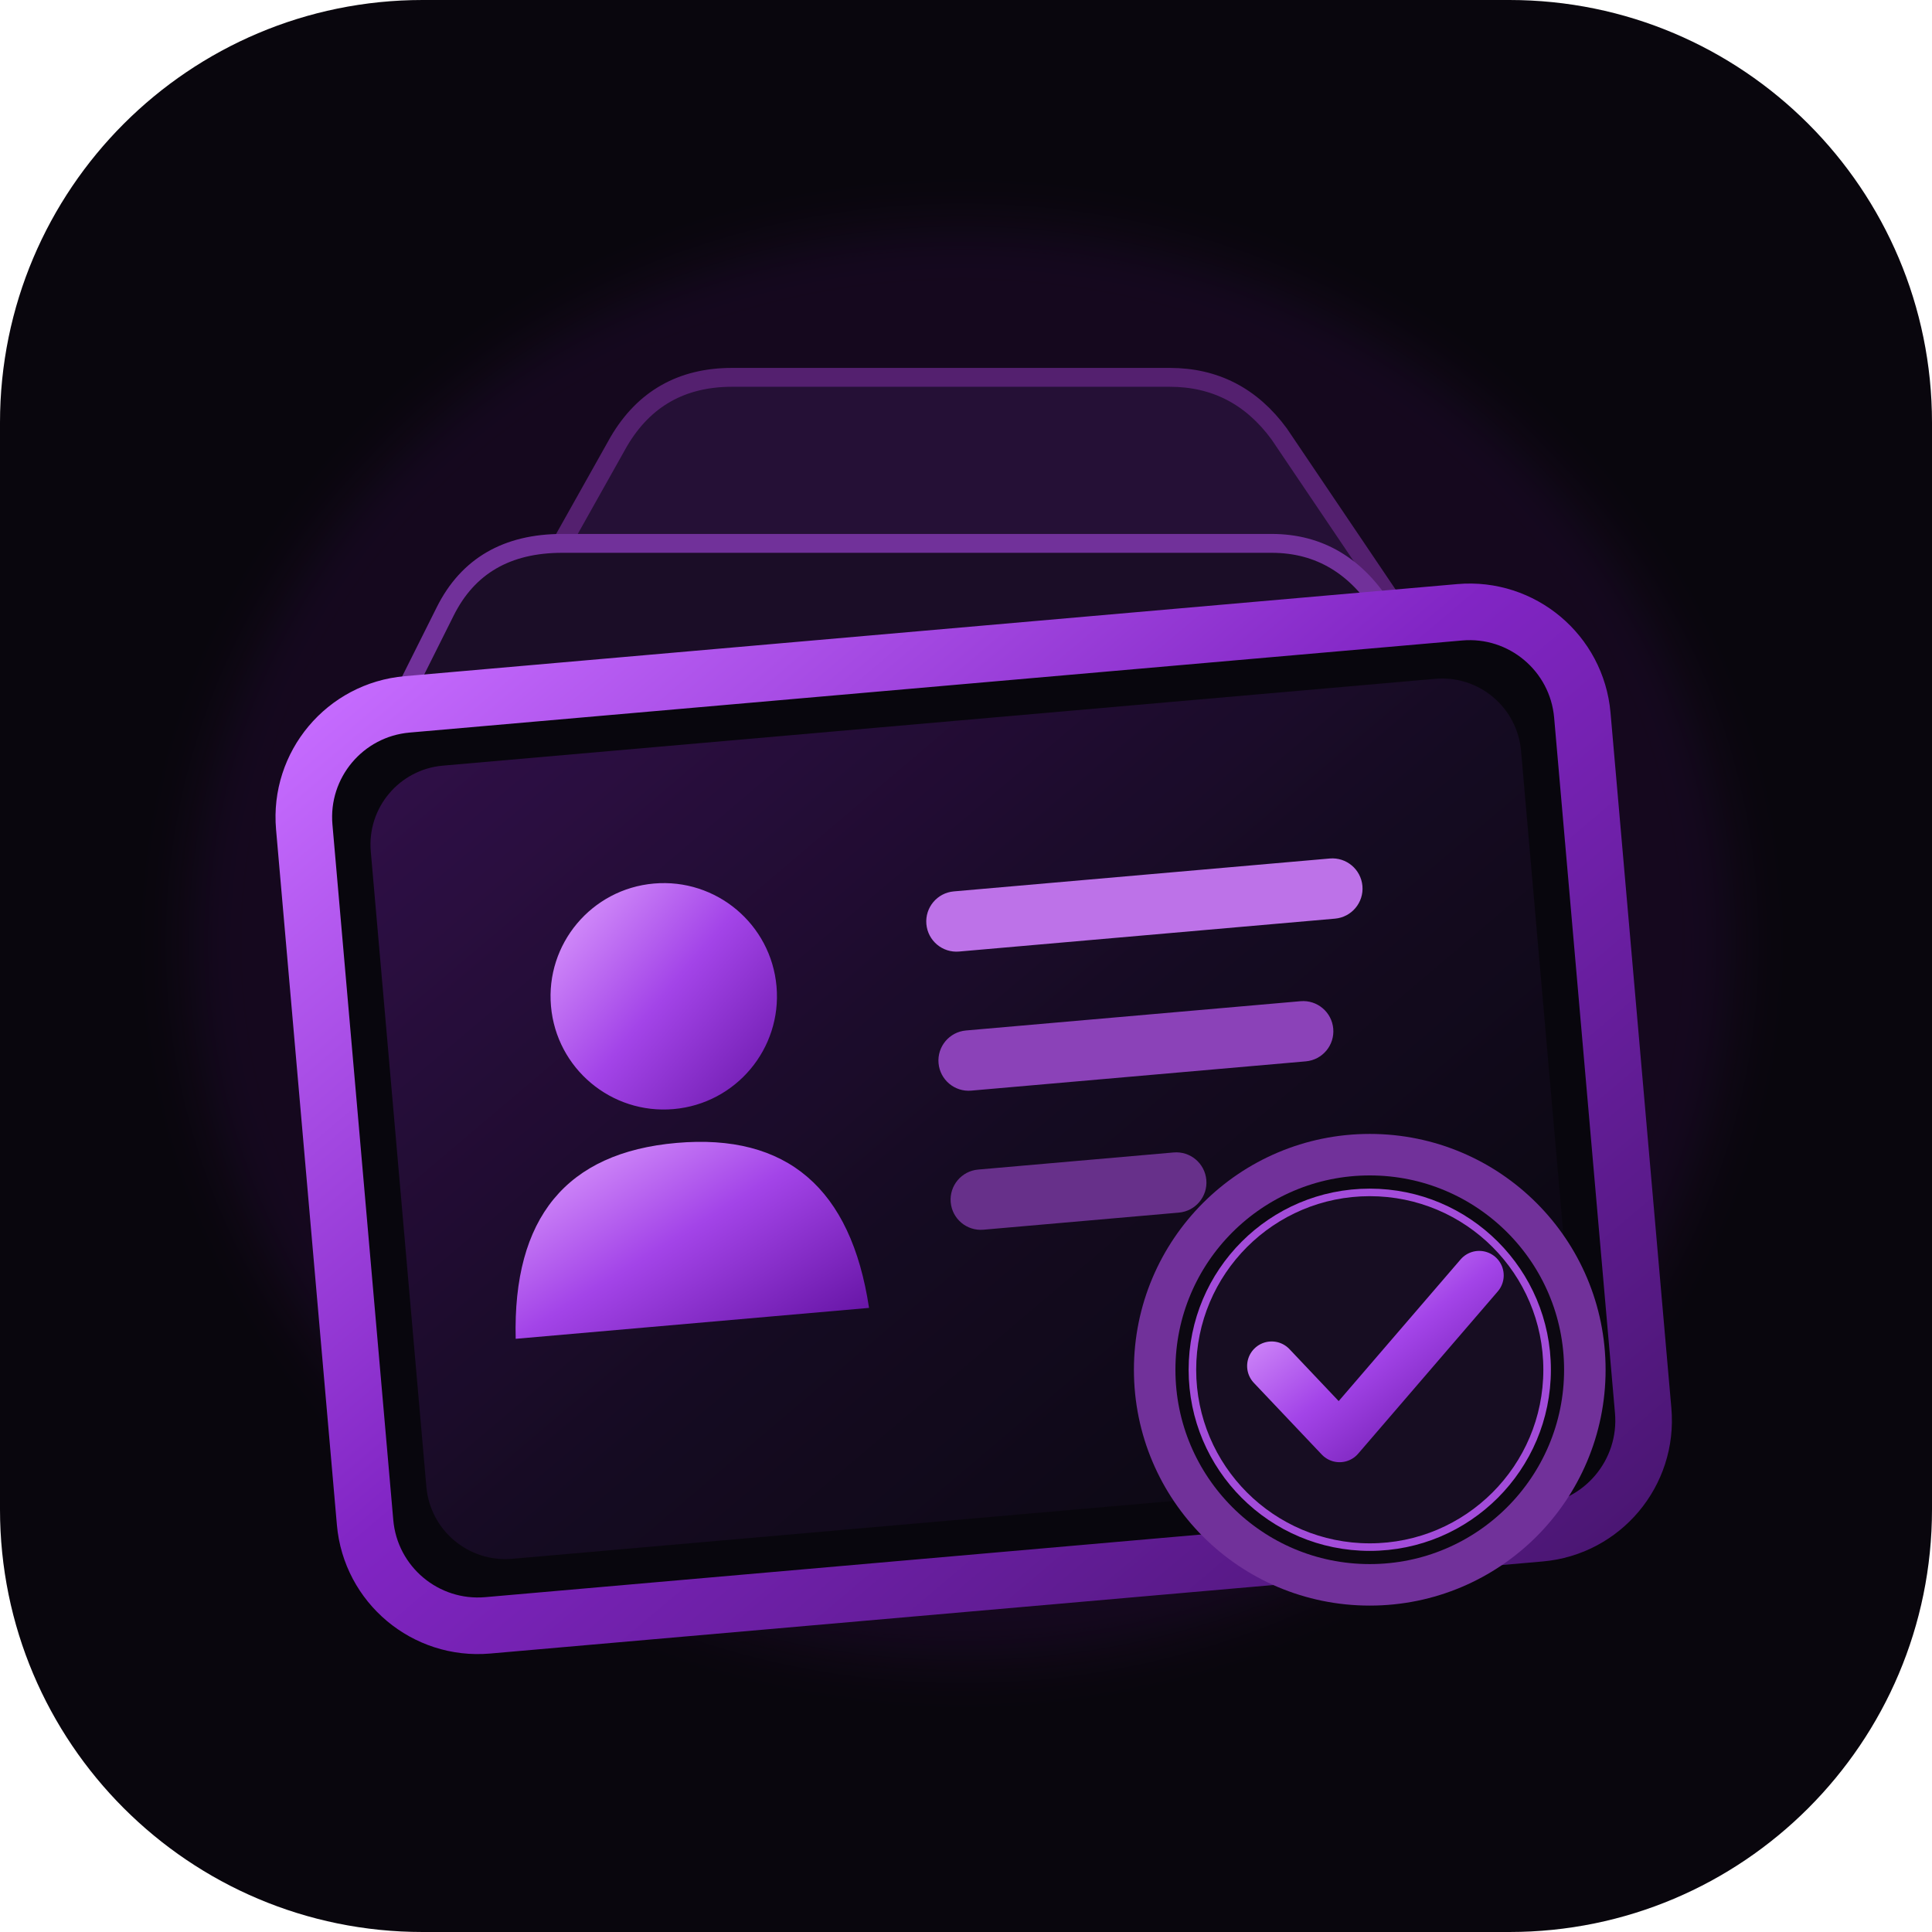
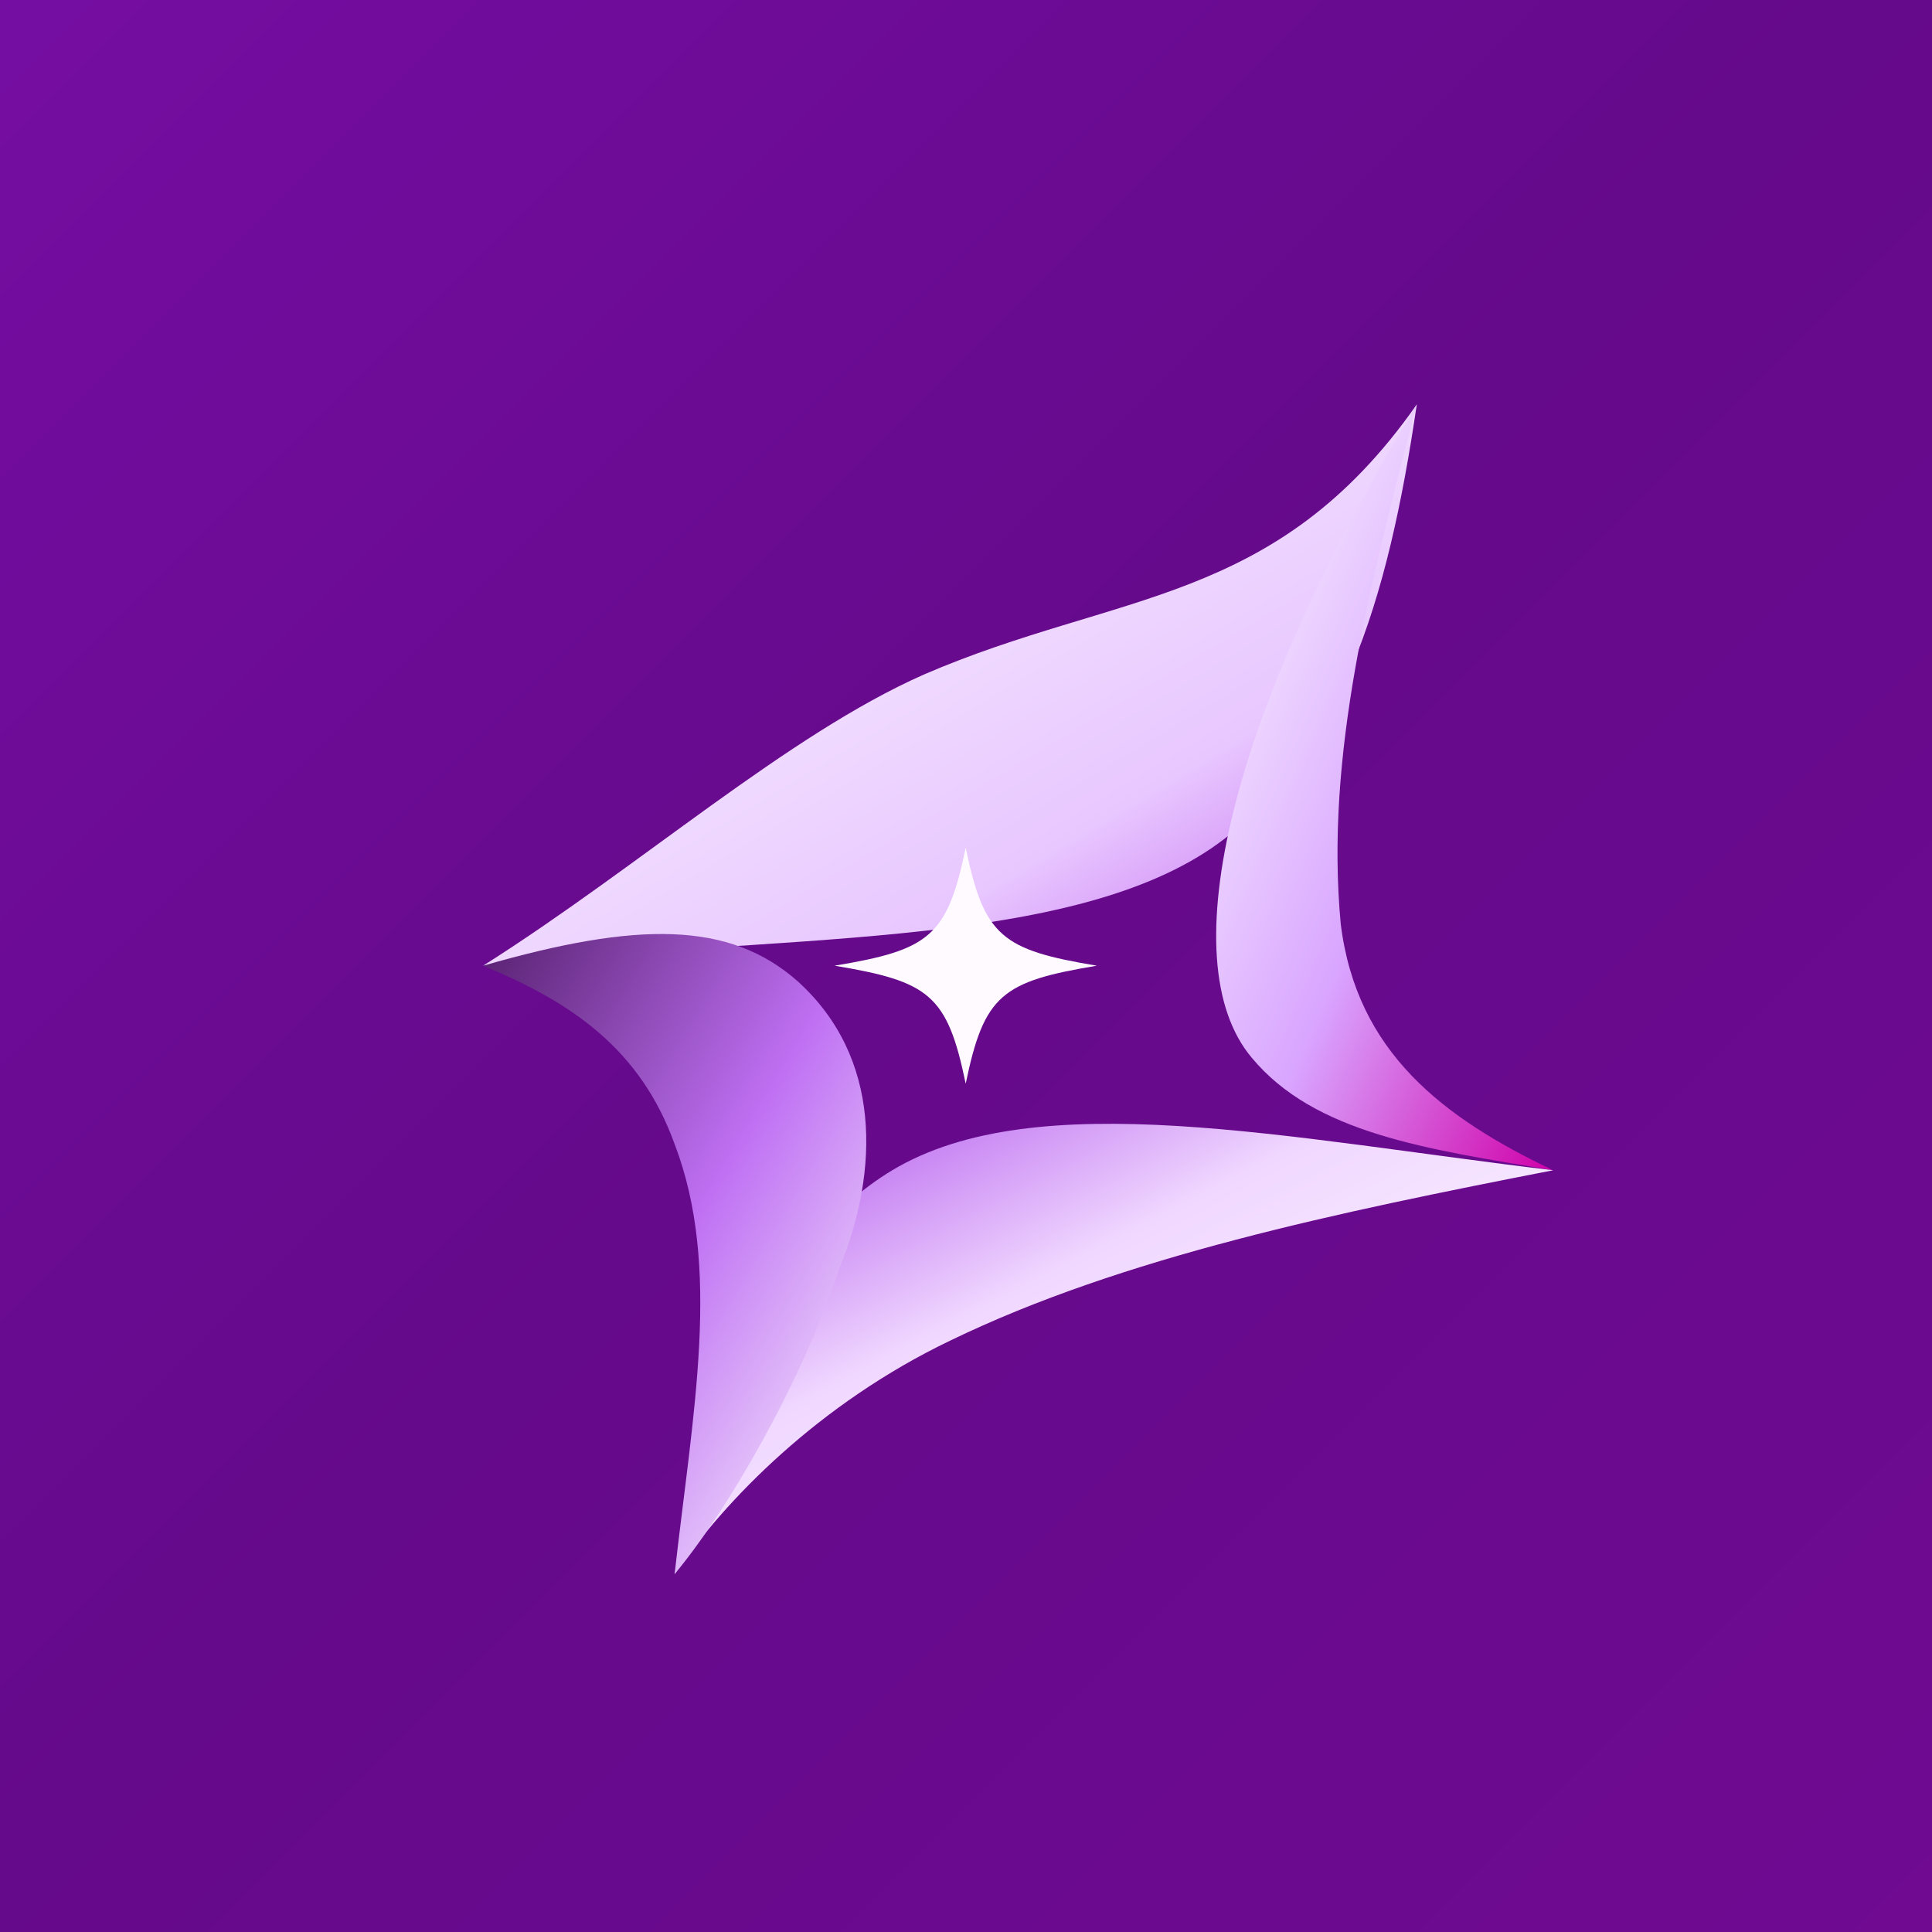
<svg xmlns="http://www.w3.org/2000/svg" viewBox="0 0 512 512">
  <defs>
-     <linearGradient id="card" x1="0" y1="0" x2="1" y2="1">
-       <stop stop-color="#35104f" />
-       <stop offset=".52" stop-color="#170b24" />
-       <stop offset="1" stop-color="#09070e" />
+     <linearGradient id="bg" x1="0" y1="0" x2="1" y2="1">
+       <stop stop-color="#431064" />
+       <stop offset=".48" stop-color="#100719" />
+       <stop offset="1" stop-color="#30062e" />
    </linearGradient>
-     <linearGradient id="edge" x1="0" y1="0" x2="1" y2="1">
-       <stop stop-color="#c66cff" />
-       <stop offset=".45" stop-color="#8125c4" />
-       <stop offset="1" stop-color="#4a1672" />
+     <radialGradient id="glowA" cx="0" cy="0" r="1" gradientTransform="translate(48 45) rotate(48) scale(470)">
+       <stop stop-color="#8c0cbe" stop-opacity=".8" />
+       <stop offset="1" stop-color="#8c0cbe" stop-opacity="0" />
+     </radialGradient>
+     <radialGradient id="glowB" cx="0" cy="0" r="1" gradientTransform="translate(485 465) rotate(-135) scale(330)">
+       <stop stop-color="#ed08a8" stop-opacity=".8" />
+       <stop offset="1" stop-color="#ed08a8" stop-opacity="0" />
+     </radialGradient>
+     <linearGradient id="bladeA" x1="0" y1="0" x2="1" y2="1">
+       <stop stop-color="#fff" />
+       <stop offset=".7" stop-color="#e8c7ff" />
+       <stop offset="1" stop-color="#bd55ed" />
    </linearGradient>
-     <linearGradient id="purple" x1="0" y1="0" x2="1" y2="1">
-       <stop stop-color="#e0a2ff" />
-       <stop offset=".5" stop-color="#a344e8" />
-       <stop offset="1" stop-color="#6816a7" />
+     <linearGradient id="bladeB" x1="0" y1="0" x2="1" y2="1">
+       <stop stop-color="#fff" />
+       <stop offset=".55" stop-color="#d9a5ff" />
+       <stop offset="1" stop-color="#d000a9" />
    </linearGradient>
-     <filter id="glow" x="-30%" y="-30%" width="160%" height="160%">
-       <feGaussianBlur stdDeviation="7" />
-     </filter>
+     <linearGradient id="bladeC" x1="0" y1="0" x2="1" y2="1">
+       <stop stop-color="#a843e9" />
+       <stop offset=".38" stop-color="#f0d7ff" />
+       <stop offset=".85" stop-color="#fff" />
+       <stop offset="1" stop-color="#d38bff" />
+     </linearGradient>
+     <linearGradient id="bladeD" x1="0" y1="0" x2="1" y2="1">
+       <stop stop-color="#572070" />
+       <stop offset=".5" stop-color="#bf70f3" />
+       <stop offset="1" stop-color="#fff" />
+     </linearGradient>
  </defs>
-   <rect width="512" height="512" rx="112" fill="#09060d" />
-   <ellipse cx="255" cy="250" rx="205" ry="190" fill="#6f1aa0" opacity=".12" filter="url(#glow)" />
-   <g transform="translate(0 4)">
-     <path d="M132 170 164 113Q174 96 194 96H310Q328 96 339 111L366 151Z" fill="#251036" stroke="#54206f" stroke-width="5" />
-     <path d="M91 212 118 158Q127 140 149 140H337Q356 140 367 158L392 196Z" fill="#1b0d27" stroke="#71319a" stroke-width="5" />
-     <rect x="88" y="170" width="340" height="245" rx="30" transform="rotate(-5 258 292)" fill="#08060d" stroke="url(#edge)" stroke-width="15" />
-     <rect x="105" y="187" width="306" height="211" rx="21" transform="rotate(-5 258 292)" fill="url(#card)" opacity=".88" />
-     <g transform="rotate(-5 258 292)">
-       <circle cx="179" cy="253" r="30" fill="url(#purple)" />
-       <path d="M132 340Q135 292 179 292Q223 292 226 340Z" fill="url(#purple)" />
-       <rect x="250" y="232" width="116" height="16" rx="8" fill="#bd72e8" />
-       <rect x="250" y="269" width="105" height="16" rx="8" fill="#8b42b8" />
-       <rect x="250" y="306" width="68" height="16" rx="8" fill="#67308a" />
+   <rect width="512" height="512" fill="url(#bg)" />
+   <rect width="512" height="512" fill="url(#glowA)" />
+   <rect width="512" height="512" fill="url(#glowB)" />
+   <g transform="translate(78 78) scale(.695)">
+     <g id="mark">
+       <path d="M72 256 C132 218 188 168 240 145 C314 113 374 119 428 42 C417 117 399 177 350 211 C293 250 184 244 72 256 Z" fill="url(#bladeA)" />
+       <path d="M428 42 C410 111 393 176 399 240 C405 289 438 314 480 334 C432 326 389 320 365 291 C334 254 357 159 428 42 Z" fill="url(#bladeB)" />
+       <path d="M480 334 C398 350 316 367 250 399 C200 423 164 460 145 488 C162 420 183 361 228 334 C283 301 379 322 480 334 Z" fill="url(#bladeC)" />
+       <path d="M72 256 C131 239 166 239 192 262 C224 291 223 334 208 371 C193 416 165 464 145 488 C152 426 163 371 145 324 C132 288 106 270 72 256 Z" fill="url(#bladeD)" />
+       <path d="M256 211 C263 245 270 250 306 256 C270 262 263 267 256 301 C249 267 242 262 206 256 C242 250 249 245 256 211 Z" fill="#fffaff" />
    </g>
-     <circle cx="363" cy="359" r="57" fill="#0c0811" stroke="#71319a" stroke-width="11" />
-     <circle cx="363" cy="359" r="47" fill="#170d22" stroke="#a34cda" stroke-width="2" />
-     <path d="m337 358 18 19 37-43" fill="none" stroke="url(#purple)" stroke-width="13" stroke-linecap="round" stroke-linejoin="round" />
  </g>
</svg>
